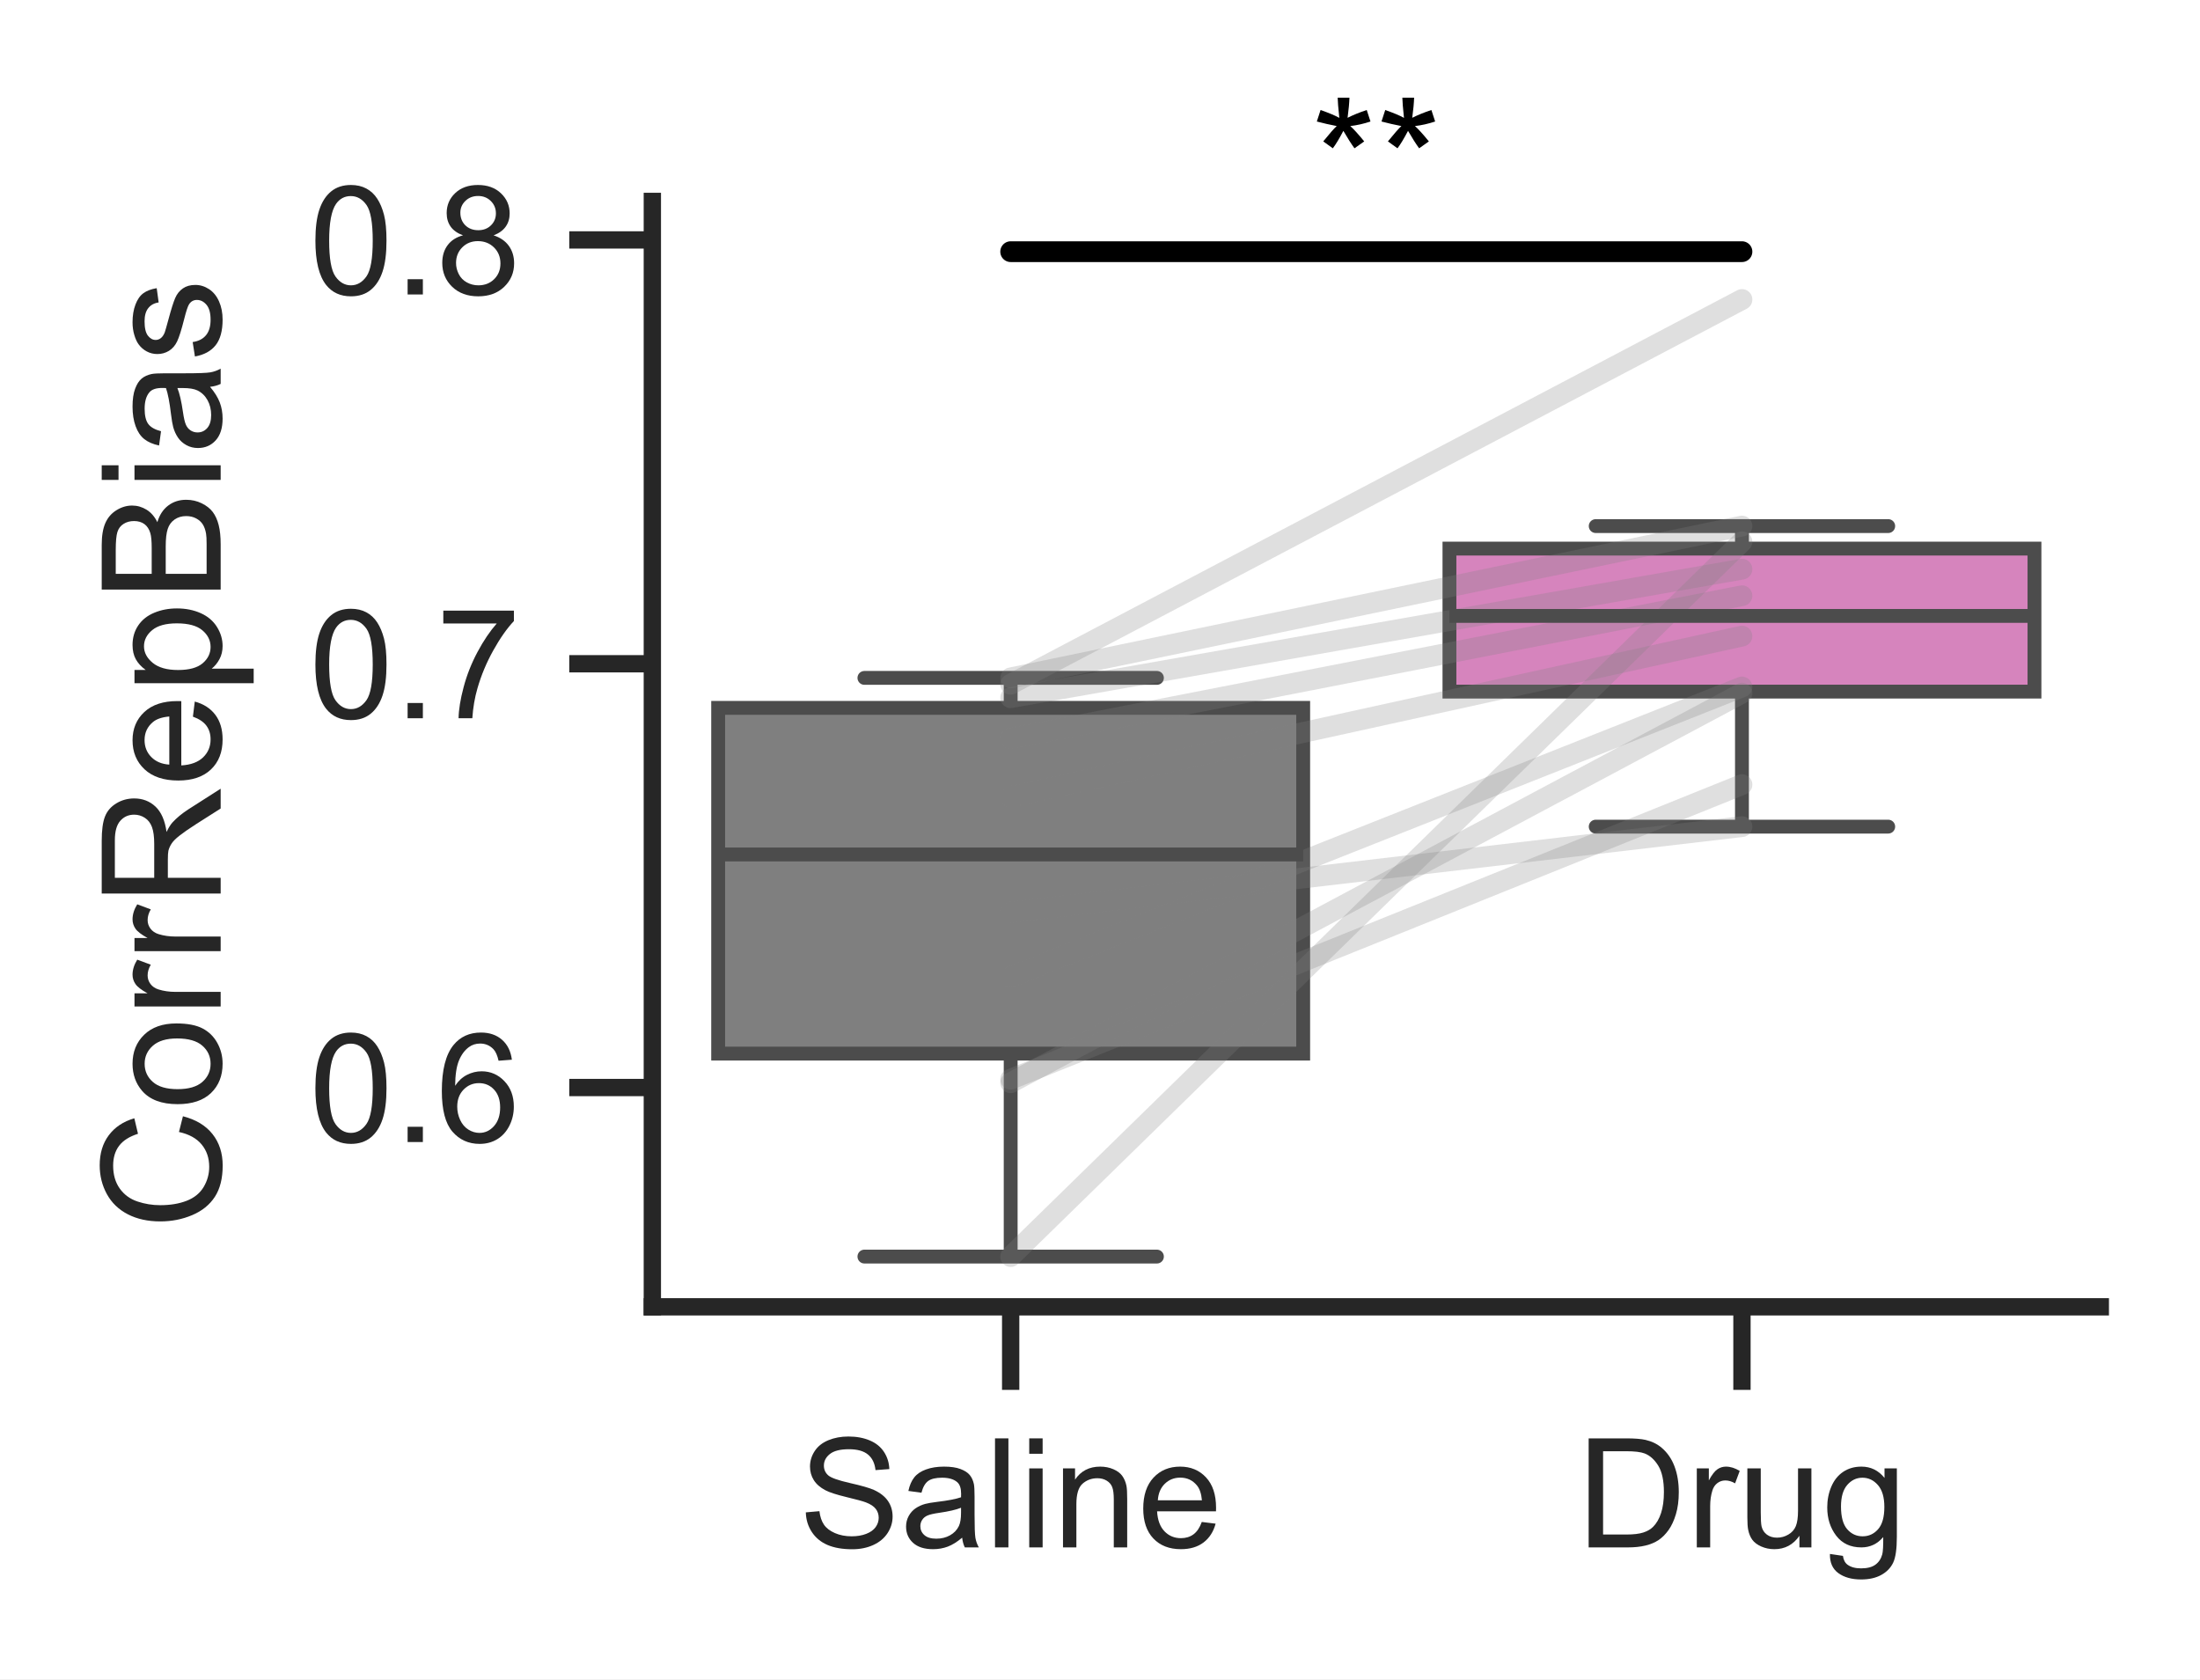
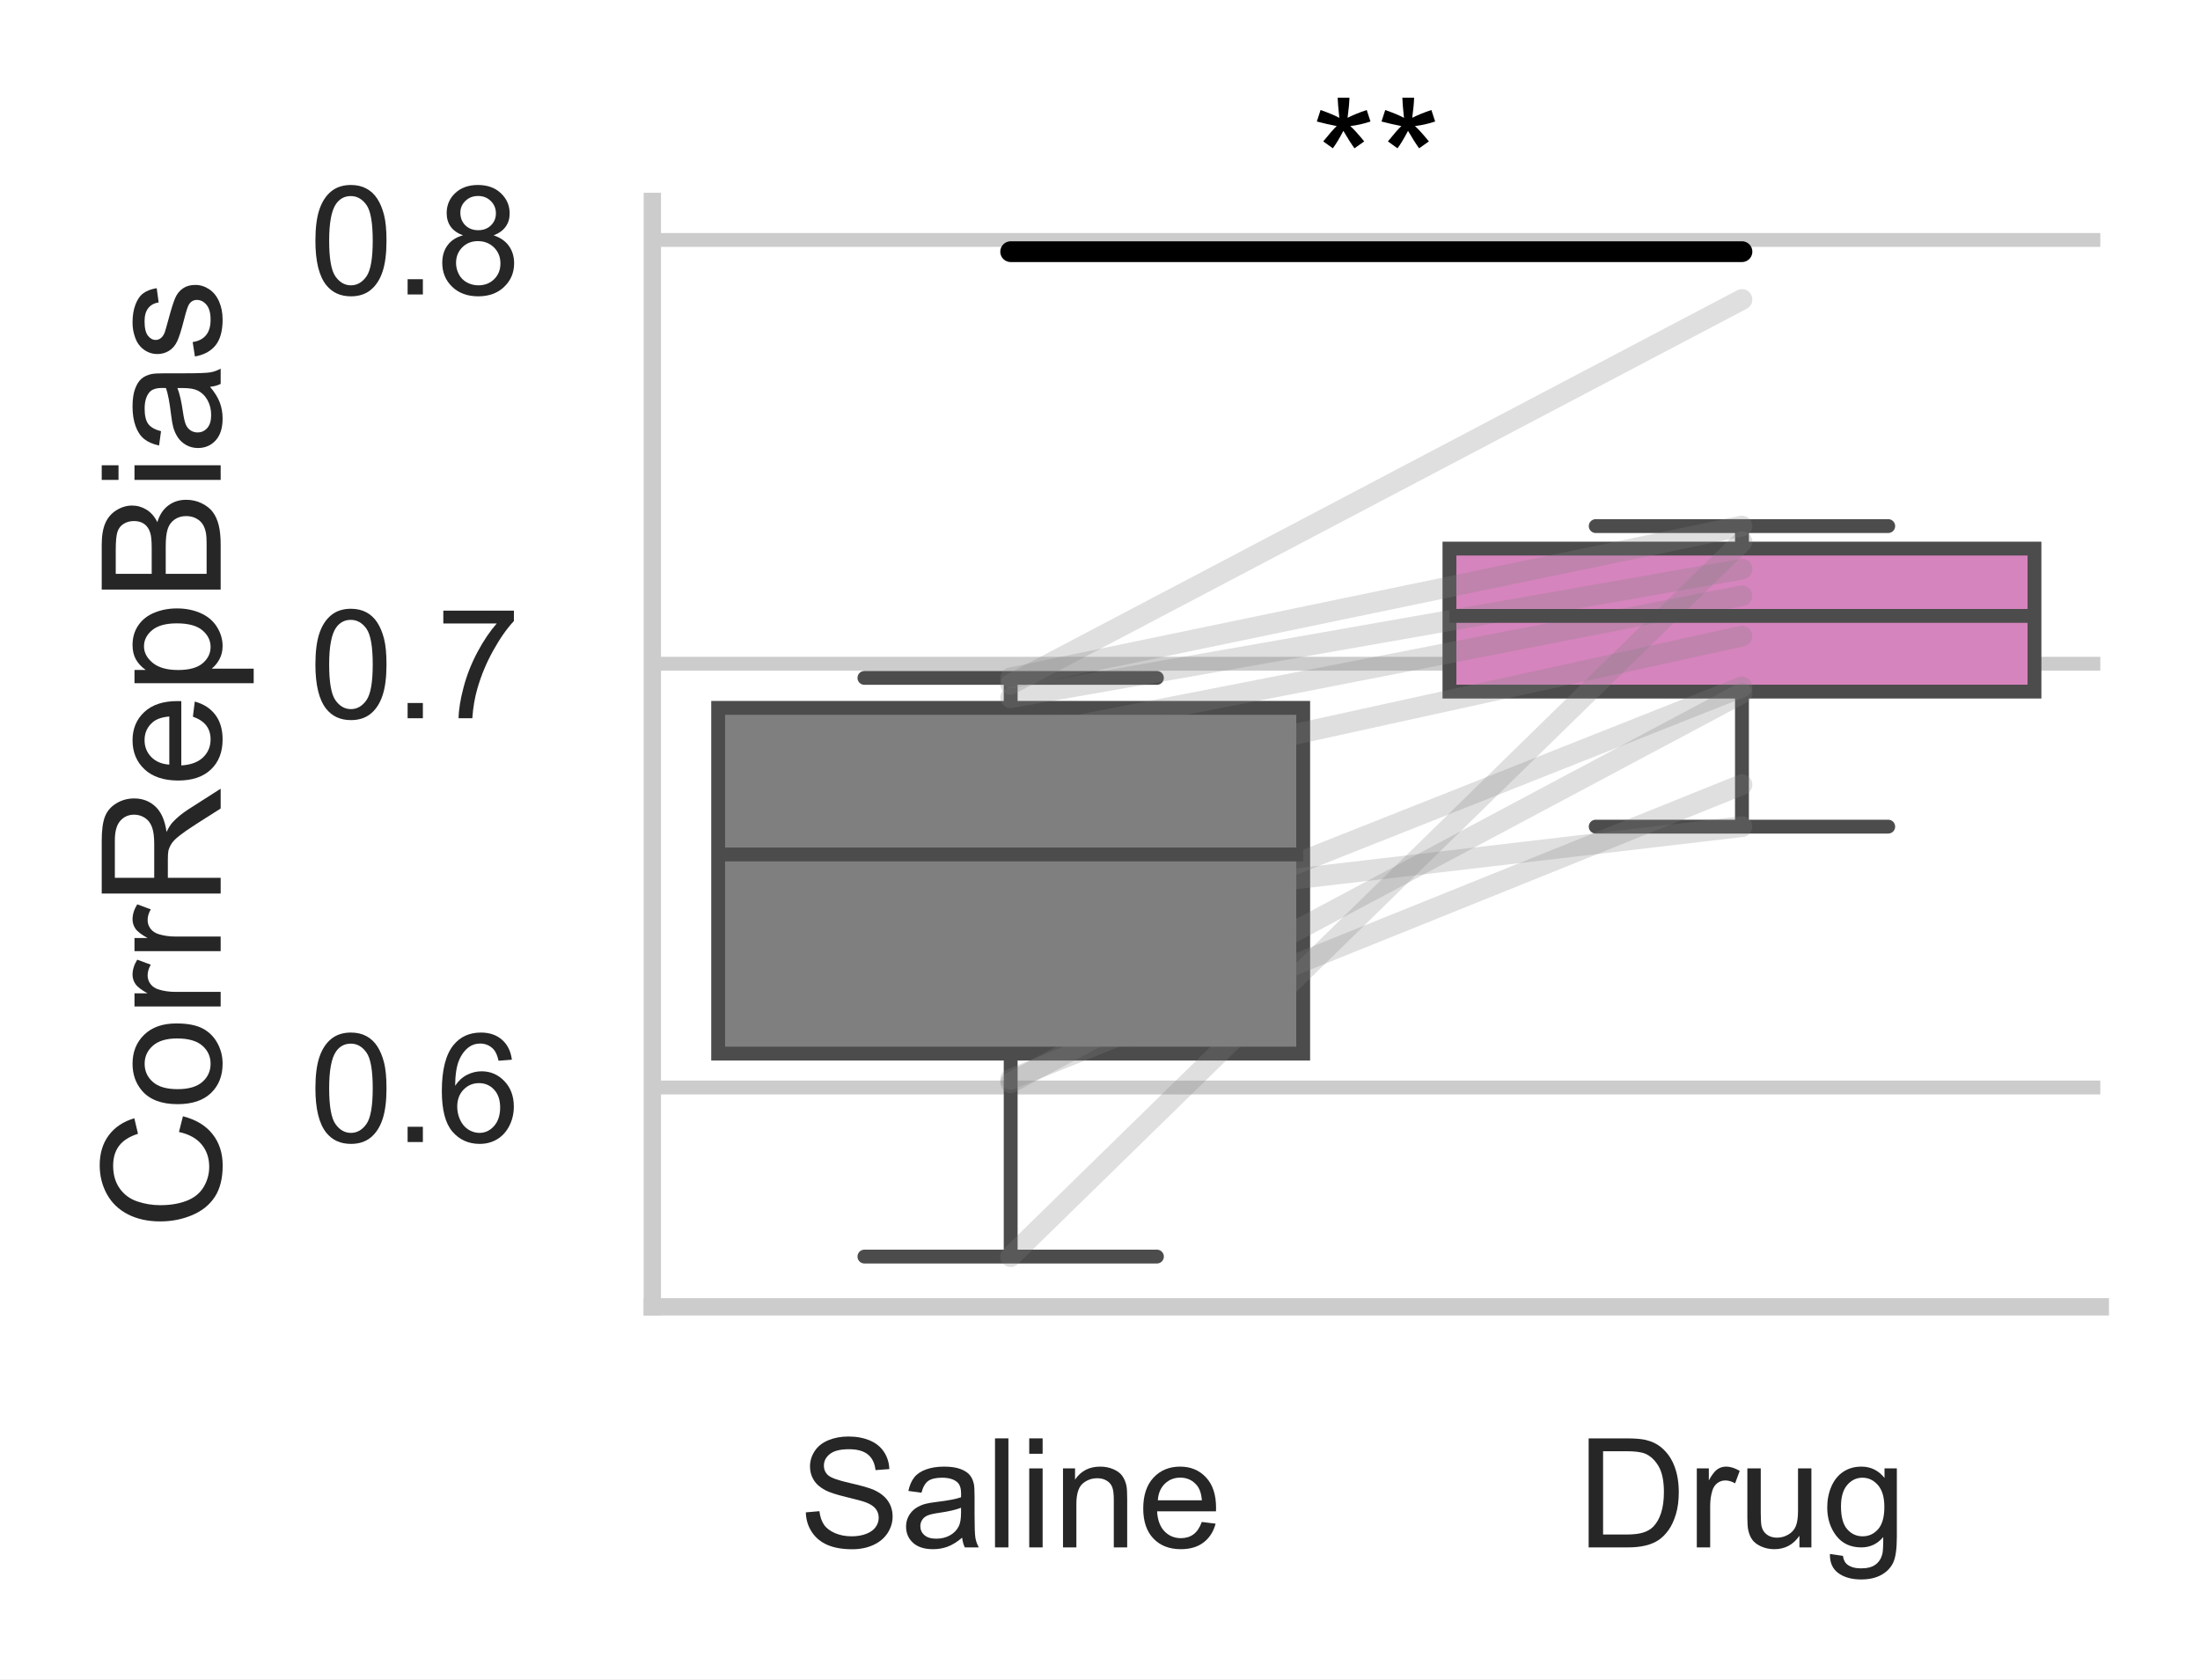
<svg xmlns="http://www.w3.org/2000/svg" xmlns:xlink="http://www.w3.org/1999/xlink" width="158.88pt" height="121.26pt" viewBox="0 0 158.88 121.26" version="1.1">
  <defs>
    <style type="text/css">*{stroke-linejoin: round; stroke-linecap: butt}</style>
  </defs>
  <g id="figure_1">
    <g id="patch_1">
      <path d="M 0 121.26  L 158.88 121.26  L 158.88 -0  L 0 -0  z " style="fill: #ffffff" />
    </g>
    <g id="axes_1">
      <g id="patch_2">
        <path d="M 47.111 94.371  L 151.68 94.371  L 151.68 14.546  L 47.111 14.546  z " style="fill: #ffffff" />
      </g>
      <g id="matplotlib.axis_1">
        <g id="xtick_1">
-           <g id="line2d_1">
-             <defs>
-               <path id="mf32053df9e" d="M 0 0  L 0 6  " style="stroke: #262626; stroke-width: 1.25" />
-             </defs>
-             <g>
-               <use xlink:href="#mf32053df9e" x="72.989" y="94.371" style="fill: #262626; stroke: #262626; stroke-width: 1.25" />
-             </g>
-           </g>
          <g id="text_1">
            <g style="fill: #262626" transform="translate(57.7005 111.745) scale(0.11 -0.11)">
              <defs>
                <path id="ArialMT-53" d="M 288 1472  L 859 1522  Q 900 1178 1048 958  Q 1197 738 1509 602  Q 1822 466 2213 466  Q 2559 466 2825 569  Q 3091 672 3220 851  Q 3350 1031 3350 1244  Q 3350 1459 3225 1620  Q 3100 1781 2813 1891  Q 2628 1963 1997 2114  Q 1366 2266 1113 2400  Q 784 2572 623 2826  Q 463 3081 463 3397  Q 463 3744 659 4045  Q 856 4347 1234 4503  Q 1613 4659 2075 4659  Q 2584 4659 2973 4495  Q 3363 4331 3572 4012  Q 3781 3694 3797 3291  L 3216 3247  Q 3169 3681 2898 3903  Q 2628 4125 2100 4125  Q 1550 4125 1298 3923  Q 1047 3722 1047 3438  Q 1047 3191 1225 3031  Q 1400 2872 2139 2705  Q 2878 2538 3153 2413  Q 3553 2228 3743 1945  Q 3934 1663 3934 1294  Q 3934 928 3725 604  Q 3516 281 3123 101  Q 2731 -78 2241 -78  Q 1619 -78 1198 103  Q 778 284 539 648  Q 300 1013 288 1472  z " transform="scale(0.015625)" />
                <path id="ArialMT-61" d="M 2588 409  Q 2275 144 1986 34  Q 1697 -75 1366 -75  Q 819 -75 525 192  Q 231 459 231 875  Q 231 1119 342 1320  Q 453 1522 633 1644  Q 813 1766 1038 1828  Q 1203 1872 1538 1913  Q 2219 1994 2541 2106  Q 2544 2222 2544 2253  Q 2544 2597 2384 2738  Q 2169 2928 1744 2928  Q 1347 2928 1158 2789  Q 969 2650 878 2297  L 328 2372  Q 403 2725 575 2942  Q 747 3159 1072 3276  Q 1397 3394 1825 3394  Q 2250 3394 2515 3294  Q 2781 3194 2906 3042  Q 3031 2891 3081 2659  Q 3109 2516 3109 2141  L 3109 1391  Q 3109 606 3145 398  Q 3181 191 3288 0  L 2700 0  Q 2613 175 2588 409  z M 2541 1666  Q 2234 1541 1622 1453  Q 1275 1403 1131 1340  Q 988 1278 909 1158  Q 831 1038 831 891  Q 831 666 1001 516  Q 1172 366 1500 366  Q 1825 366 2078 508  Q 2331 650 2450 897  Q 2541 1088 2541 1459  L 2541 1666  z " transform="scale(0.015625)" />
                <path id="ArialMT-6c" d="M 409 0  L 409 4581  L 972 4581  L 972 0  L 409 0  z " transform="scale(0.015625)" />
                <path id="ArialMT-69" d="M 425 3934  L 425 4581  L 988 4581  L 988 3934  L 425 3934  z M 425 0  L 425 3319  L 988 3319  L 988 0  L 425 0  z " transform="scale(0.015625)" />
                <path id="ArialMT-6e" d="M 422 0  L 422 3319  L 928 3319  L 928 2847  Q 1294 3394 1984 3394  Q 2284 3394 2536 3286  Q 2788 3178 2913 3003  Q 3038 2828 3088 2588  Q 3119 2431 3119 2041  L 3119 0  L 2556 0  L 2556 2019  Q 2556 2363 2490 2533  Q 2425 2703 2258 2804  Q 2091 2906 1866 2906  Q 1506 2906 1245 2678  Q 984 2450 984 1813  L 984 0  L 422 0  z " transform="scale(0.015625)" />
                <path id="ArialMT-65" d="M 2694 1069  L 3275 997  Q 3138 488 2766 206  Q 2394 -75 1816 -75  Q 1088 -75 661 373  Q 234 822 234 1631  Q 234 2469 665 2931  Q 1097 3394 1784 3394  Q 2450 3394 2872 2941  Q 3294 2488 3294 1666  Q 3294 1616 3291 1516  L 816 1516  Q 847 969 1125 678  Q 1403 388 1819 388  Q 2128 388 2347 550  Q 2566 713 2694 1069  z M 847 1978  L 2700 1978  Q 2663 2397 2488 2606  Q 2219 2931 1791 2931  Q 1403 2931 1139 2672  Q 875 2413 847 1978  z " transform="scale(0.015625)" />
              </defs>
              <use xlink:href="#ArialMT-53" />
              <use xlink:href="#ArialMT-61" transform="translate(66.69922 0)" />
              <use xlink:href="#ArialMT-6c" transform="translate(122.3145 0)" />
              <use xlink:href="#ArialMT-69" transform="translate(144.5312 0)" />
              <use xlink:href="#ArialMT-6e" transform="translate(166.748 0)" />
              <use xlink:href="#ArialMT-65" transform="translate(222.3633 0)" />
            </g>
          </g>
        </g>
        <g id="xtick_2">
-           <g id="line2d_2">
-             <g>
-               <use xlink:href="#mf32053df9e" x="125.801" y="94.371" style="fill: #262626; stroke: #262626; stroke-width: 1.25" />
-             </g>
-           </g>
          <g id="text_2">
            <g style="fill: #262626" transform="translate(113.881 111.745) scale(0.11 -0.11)">
              <defs>
                <path id="ArialMT-44" d="M 494 0  L 494 4581  L 2072 4581  Q 2606 4581 2888 4516  Q 3281 4425 3559 4188  Q 3922 3881 4101 3404  Q 4281 2928 4281 2316  Q 4281 1794 4159 1391  Q 4038 988 3847 723  Q 3656 459 3429 307  Q 3203 156 2883 78  Q 2563 0 2147 0  L 494 0  z M 1100 541  L 2078 541  Q 2531 541 2789 625  Q 3047 709 3200 863  Q 3416 1078 3536 1442  Q 3656 1806 3656 2325  Q 3656 3044 3420 3430  Q 3184 3816 2847 3947  Q 2603 4041 2063 4041  L 1100 4041  L 1100 541  z " transform="scale(0.015625)" />
                <path id="ArialMT-72" d="M 416 0  L 416 3319  L 922 3319  L 922 2816  Q 1116 3169 1280 3281  Q 1444 3394 1641 3394  Q 1925 3394 2219 3213  L 2025 2691  Q 1819 2813 1613 2813  Q 1428 2813 1281 2702  Q 1134 2591 1072 2394  Q 978 2094 978 1738  L 978 0  L 416 0  z " transform="scale(0.015625)" />
                <path id="ArialMT-75" d="M 2597 0  L 2597 488  Q 2209 -75 1544 -75  Q 1250 -75 995 37  Q 741 150 617 320  Q 494 491 444 738  Q 409 903 409 1263  L 409 3319  L 972 3319  L 972 1478  Q 972 1038 1006 884  Q 1059 663 1231 536  Q 1403 409 1656 409  Q 1909 409 2131 539  Q 2353 669 2445 892  Q 2538 1116 2538 1541  L 2538 3319  L 3100 3319  L 3100 0  L 2597 0  z " transform="scale(0.015625)" />
                <path id="ArialMT-67" d="M 319 -275  L 866 -356  Q 900 -609 1056 -725  Q 1266 -881 1628 -881  Q 2019 -881 2231 -725  Q 2444 -569 2519 -288  Q 2563 -116 2559 434  Q 2191 0 1641 0  Q 956 0 581 494  Q 206 988 206 1678  Q 206 2153 378 2554  Q 550 2956 876 3175  Q 1203 3394 1644 3394  Q 2231 3394 2613 2919  L 2613 3319  L 3131 3319  L 3131 450  Q 3131 -325 2973 -648  Q 2816 -972 2473 -1159  Q 2131 -1347 1631 -1347  Q 1038 -1347 672 -1080  Q 306 -813 319 -275  z M 784 1719  Q 784 1066 1043 766  Q 1303 466 1694 466  Q 2081 466 2343 764  Q 2606 1063 2606 1700  Q 2606 2309 2336 2618  Q 2066 2928 1684 2928  Q 1309 2928 1046 2623  Q 784 2319 784 1719  z " transform="scale(0.015625)" />
              </defs>
              <use xlink:href="#ArialMT-44" />
              <use xlink:href="#ArialMT-72" transform="translate(72.2168 0)" />
              <use xlink:href="#ArialMT-75" transform="translate(105.5176 0)" />
              <use xlink:href="#ArialMT-67" transform="translate(161.1328 0)" />
            </g>
          </g>
        </g>
      </g>
      <g id="matplotlib.axis_2">
        <g id="ytick_1">
-           <g id="line2d_3">
-             <defs>
-               <path id="m17cea68ceb" d="M 0 0  L -6 0  " style="stroke: #262626; stroke-width: 1.25" />
-             </defs>
-             <g>
-               <use xlink:href="#m17cea68ceb" x="47.111" y="78.535" style="fill: #262626; stroke: #262626; stroke-width: 1.25" />
-             </g>
+           <g id="line2d_1">
+             <path d="M 47.111 78.535  L 151.68 78.535  " clip-path="url(#pf3d0377b6a)" style="fill: none; stroke: #cccccc; stroke-linecap: round" />
          </g>
          <g id="text_3">
            <g style="fill: #262626" transform="translate(22.32062 82.47161) scale(0.11 -0.11)">
              <defs>
                <path id="ArialMT-30" d="M 266 2259  Q 266 3072 433 3567  Q 600 4063 929 4331  Q 1259 4600 1759 4600  Q 2128 4600 2406 4451  Q 2684 4303 2865 4023  Q 3047 3744 3150 3342  Q 3253 2941 3253 2259  Q 3253 1453 3087 958  Q 2922 463 2592 192  Q 2263 -78 1759 -78  Q 1097 -78 719 397  Q 266 969 266 2259  z M 844 2259  Q 844 1131 1108 757  Q 1372 384 1759 384  Q 2147 384 2411 759  Q 2675 1134 2675 2259  Q 2675 3391 2411 3762  Q 2147 4134 1753 4134  Q 1366 4134 1134 3806  Q 844 3388 844 2259  z " transform="scale(0.015625)" />
                <path id="ArialMT-2e" d="M 581 0  L 581 641  L 1222 641  L 1222 0  L 581 0  z " transform="scale(0.015625)" />
                <path id="ArialMT-36" d="M 3184 3459  L 2625 3416  Q 2550 3747 2413 3897  Q 2184 4138 1850 4138  Q 1581 4138 1378 3988  Q 1113 3794 959 3422  Q 806 3050 800 2363  Q 1003 2672 1297 2822  Q 1591 2972 1913 2972  Q 2475 2972 2870 2558  Q 3266 2144 3266 1488  Q 3266 1056 3080 686  Q 2894 316 2569 119  Q 2244 -78 1831 -78  Q 1128 -78 684 439  Q 241 956 241 2144  Q 241 3472 731 4075  Q 1159 4600 1884 4600  Q 2425 4600 2770 4297  Q 3116 3994 3184 3459  z M 888 1484  Q 888 1194 1011 928  Q 1134 663 1356 523  Q 1578 384 1822 384  Q 2178 384 2434 671  Q 2691 959 2691 1453  Q 2691 1928 2437 2201  Q 2184 2475 1800 2475  Q 1419 2475 1153 2201  Q 888 1928 888 1484  z " transform="scale(0.015625)" />
              </defs>
              <use xlink:href="#ArialMT-30" />
              <use xlink:href="#ArialMT-2e" transform="translate(55.61523 0)" />
              <use xlink:href="#ArialMT-36" transform="translate(83.39844 0)" />
            </g>
          </g>
        </g>
        <g id="ytick_2">
-           <g id="line2d_4">
-             <g>
-               <use xlink:href="#m17cea68ceb" x="47.111" y="47.931" style="fill: #262626; stroke: #262626; stroke-width: 1.25" />
-             </g>
+           <g id="line2d_2">
+             <path d="M 47.111 47.931  L 151.68 47.931  " clip-path="url(#pf3d0377b6a)" style="fill: none; stroke: #cccccc; stroke-linecap: round" />
          </g>
          <g id="text_4">
            <g style="fill: #262626" transform="translate(22.32062 51.86821) scale(0.11 -0.11)">
              <defs>
                <path id="ArialMT-37" d="M 303 3981  L 303 4522  L 3269 4522  L 3269 4084  Q 2831 3619 2401 2847  Q 1972 2075 1738 1259  Q 1569 684 1522 0  L 944 0  Q 953 541 1156 1306  Q 1359 2072 1739 2783  Q 2119 3494 2547 3981  L 303 3981  z " transform="scale(0.015625)" />
              </defs>
              <use xlink:href="#ArialMT-30" />
              <use xlink:href="#ArialMT-2e" transform="translate(55.61523 0)" />
              <use xlink:href="#ArialMT-37" transform="translate(83.39844 0)" />
            </g>
          </g>
        </g>
        <g id="ytick_3">
-           <g id="line2d_5">
-             <g>
-               <use xlink:href="#m17cea68ceb" x="47.111" y="17.328" style="fill: #262626; stroke: #262626; stroke-width: 1.25" />
-             </g>
+           <g id="line2d_3">
+             <path d="M 47.111 17.328  L 151.68 17.328  " clip-path="url(#pf3d0377b6a)" style="fill: none; stroke: #cccccc; stroke-linecap: round" />
          </g>
          <g id="text_5">
            <g style="fill: #262626" transform="translate(22.32062 21.2648) scale(0.11 -0.11)">
              <defs>
                <path id="ArialMT-38" d="M 1131 2484  Q 781 2613 612 2850  Q 444 3088 444 3419  Q 444 3919 803 4259  Q 1163 4600 1759 4600  Q 2359 4600 2725 4251  Q 3091 3903 3091 3403  Q 3091 3084 2923 2848  Q 2756 2613 2416 2484  Q 2838 2347 3058 2040  Q 3278 1734 3278 1309  Q 3278 722 2862 322  Q 2447 -78 1769 -78  Q 1091 -78 675 323  Q 259 725 259 1325  Q 259 1772 486 2073  Q 713 2375 1131 2484  z M 1019 3438  Q 1019 3113 1228 2906  Q 1438 2700 1772 2700  Q 2097 2700 2305 2904  Q 2513 3109 2513 3406  Q 2513 3716 2298 3927  Q 2084 4138 1766 4138  Q 1444 4138 1231 3931  Q 1019 3725 1019 3438  z M 838 1322  Q 838 1081 952 856  Q 1066 631 1291 507  Q 1516 384 1775 384  Q 2178 384 2440 643  Q 2703 903 2703 1303  Q 2703 1709 2433 1975  Q 2163 2241 1756 2241  Q 1359 2241 1098 1978  Q 838 1716 838 1322  z " transform="scale(0.015625)" />
              </defs>
              <use xlink:href="#ArialMT-30" />
              <use xlink:href="#ArialMT-2e" transform="translate(55.61523 0)" />
              <use xlink:href="#ArialMT-38" transform="translate(83.39844 0)" />
            </g>
          </g>
        </g>
        <g id="text_6">
          <g style="fill: #262626" transform="translate(15.93562 88.8021) rotate(-90) scale(0.12 -0.12)">
            <defs>
              <path id="ArialMT-43" d="M 3763 1606  L 4369 1453  Q 4178 706 3683 314  Q 3188 -78 2472 -78  Q 1731 -78 1267 223  Q 803 525 561 1097  Q 319 1669 319 2325  Q 319 3041 592 3573  Q 866 4106 1370 4382  Q 1875 4659 2481 4659  Q 3169 4659 3637 4309  Q 4106 3959 4291 3325  L 3694 3184  Q 3534 3684 3231 3912  Q 2928 4141 2469 4141  Q 1941 4141 1586 3887  Q 1231 3634 1087 3207  Q 944 2781 944 2328  Q 944 1744 1114 1308  Q 1284 872 1643 656  Q 2003 441 2422 441  Q 2931 441 3284 734  Q 3638 1028 3763 1606  z " transform="scale(0.015625)" />
              <path id="ArialMT-6f" d="M 213 1659  Q 213 2581 725 3025  Q 1153 3394 1769 3394  Q 2453 3394 2887 2945  Q 3322 2497 3322 1706  Q 3322 1066 3130 698  Q 2938 331 2570 128  Q 2203 -75 1769 -75  Q 1072 -75 642 372  Q 213 819 213 1659  z M 791 1659  Q 791 1022 1069 705  Q 1347 388 1769 388  Q 2188 388 2466 706  Q 2744 1025 2744 1678  Q 2744 2294 2464 2611  Q 2184 2928 1769 2928  Q 1347 2928 1069 2612  Q 791 2297 791 1659  z " transform="scale(0.015625)" />
              <path id="ArialMT-52" d="M 503 0  L 503 4581  L 2534 4581  Q 3147 4581 3465 4457  Q 3784 4334 3975 4021  Q 4166 3709 4166 3331  Q 4166 2844 3850 2509  Q 3534 2175 2875 2084  Q 3116 1969 3241 1856  Q 3506 1613 3744 1247  L 4541 0  L 3778 0  L 3172 953  Q 2906 1366 2734 1584  Q 2563 1803 2427 1890  Q 2291 1978 2150 2013  Q 2047 2034 1813 2034  L 1109 2034  L 1109 0  L 503 0  z M 1109 2559  L 2413 2559  Q 2828 2559 3062 2645  Q 3297 2731 3419 2920  Q 3541 3109 3541 3331  Q 3541 3656 3305 3865  Q 3069 4075 2559 4075  L 1109 4075  L 1109 2559  z " transform="scale(0.015625)" />
              <path id="ArialMT-70" d="M 422 -1272  L 422 3319  L 934 3319  L 934 2888  Q 1116 3141 1344 3267  Q 1572 3394 1897 3394  Q 2322 3394 2647 3175  Q 2972 2956 3137 2557  Q 3303 2159 3303 1684  Q 3303 1175 3120 767  Q 2938 359 2589 142  Q 2241 -75 1856 -75  Q 1575 -75 1351 44  Q 1128 163 984 344  L 984 -1272  L 422 -1272  z M 931 1641  Q 931 1000 1190 694  Q 1450 388 1819 388  Q 2194 388 2461 705  Q 2728 1022 2728 1688  Q 2728 2322 2467 2637  Q 2206 2953 1844 2953  Q 1484 2953 1207 2617  Q 931 2281 931 1641  z " transform="scale(0.015625)" />
              <path id="ArialMT-42" d="M 469 0  L 469 4581  L 2188 4581  Q 2713 4581 3030 4442  Q 3347 4303 3526 4014  Q 3706 3725 3706 3409  Q 3706 3116 3547 2856  Q 3388 2597 3066 2438  Q 3481 2316 3704 2022  Q 3928 1728 3928 1328  Q 3928 1006 3792 729  Q 3656 453 3456 303  Q 3256 153 2954 76  Q 2653 0 2216 0  L 469 0  z M 1075 2656  L 2066 2656  Q 2469 2656 2644 2709  Q 2875 2778 2992 2937  Q 3109 3097 3109 3338  Q 3109 3566 3000 3739  Q 2891 3913 2687 3977  Q 2484 4041 1991 4041  L 1075 4041  L 1075 2656  z M 1075 541  L 2216 541  Q 2509 541 2628 563  Q 2838 600 2978 687  Q 3119 775 3209 942  Q 3300 1109 3300 1328  Q 3300 1584 3169 1773  Q 3038 1963 2805 2039  Q 2572 2116 2134 2116  L 1075 2116  L 1075 541  z " transform="scale(0.015625)" />
              <path id="ArialMT-73" d="M 197 991  L 753 1078  Q 800 744 1014 566  Q 1228 388 1613 388  Q 2000 388 2187 545  Q 2375 703 2375 916  Q 2375 1106 2209 1216  Q 2094 1291 1634 1406  Q 1016 1563 777 1677  Q 538 1791 414 1992  Q 291 2194 291 2438  Q 291 2659 392 2848  Q 494 3038 669 3163  Q 800 3259 1026 3326  Q 1253 3394 1513 3394  Q 1903 3394 2198 3281  Q 2494 3169 2634 2976  Q 2775 2784 2828 2463  L 2278 2388  Q 2241 2644 2061 2787  Q 1881 2931 1553 2931  Q 1166 2931 1000 2803  Q 834 2675 834 2503  Q 834 2394 903 2306  Q 972 2216 1119 2156  Q 1203 2125 1616 2013  Q 2213 1853 2448 1751  Q 2684 1650 2818 1456  Q 2953 1263 2953 975  Q 2953 694 2789 445  Q 2625 197 2315 61  Q 2006 -75 1616 -75  Q 969 -75 630 194  Q 291 463 197 991  z " transform="scale(0.015625)" />
            </defs>
            <use xlink:href="#ArialMT-43" />
            <use xlink:href="#ArialMT-6f" transform="translate(72.2168 0)" />
            <use xlink:href="#ArialMT-72" transform="translate(127.832 0)" />
            <use xlink:href="#ArialMT-72" transform="translate(161.1328 0)" />
            <use xlink:href="#ArialMT-52" transform="translate(194.4336 0)" />
            <use xlink:href="#ArialMT-65" transform="translate(266.6504 0)" />
            <use xlink:href="#ArialMT-70" transform="translate(322.2656 0)" />
            <use xlink:href="#ArialMT-42" transform="translate(377.8809 0)" />
            <use xlink:href="#ArialMT-69" transform="translate(444.5801 0)" />
            <use xlink:href="#ArialMT-61" transform="translate(466.7969 0)" />
            <use xlink:href="#ArialMT-73" transform="translate(522.4121 0)" />
          </g>
        </g>
      </g>
      <g id="FillBetweenPolyCollection_1" />
      <g id="FillBetweenPolyCollection_2" />
      <g id="FillBetweenPolyCollection_3" />
      <g id="FillBetweenPolyCollection_4" />
      <g id="FillBetweenPolyCollection_5" />
      <g id="FillBetweenPolyCollection_6" />
      <g id="FillBetweenPolyCollection_7" />
      <g id="FillBetweenPolyCollection_8" />
      <g id="FillBetweenPolyCollection_9" />
      <g id="FillBetweenPolyCollection_10" />
      <g id="patch_3">
-         <path d="M 51.864 76.086  L 94.114 76.086  L 94.114 51.119  L 51.864 51.119  L 51.864 76.086  z " clip-path="url(#p0731a5534f)" style="fill: #7f7f7f; stroke: #4c4c4c; stroke-linejoin: miter" />
+         <path d="M 51.864 76.086  L 94.114 76.086  L 94.114 51.119  L 51.864 51.119  L 51.864 76.086  z " clip-path="url(#pf3d0377b6a)" style="fill: #7f7f7f; stroke: #4c4c4c; stroke-linejoin: miter" />
+       </g>
+       <g id="line2d_4">
+         <path d="M 72.989 76.086  L 72.989 90.743  " clip-path="url(#pf3d0377b6a)" style="fill: none; stroke: #4c4c4c" />
+       </g>
+       <g id="line2d_5">
+         <path d="M 72.989 51.119  L 72.989 48.954  " clip-path="url(#pf3d0377b6a)" style="fill: none; stroke: #4c4c4c" />
      </g>
      <g id="line2d_6">
-         <path d="M 72.989 76.086  L 72.989 90.743  " clip-path="url(#p0731a5534f)" style="fill: none; stroke: #4c4c4c" />
+         <path d="M 62.426 90.743  L 83.551 90.743  " clip-path="url(#pf3d0377b6a)" style="fill: none; stroke: #4c4c4c; stroke-linecap: round" />
      </g>
      <g id="line2d_7">
-         <path d="M 72.989 51.119  L 72.989 48.954  " clip-path="url(#p0731a5534f)" style="fill: none; stroke: #4c4c4c" />
+         <path d="M 62.426 48.954  L 83.551 48.954  " clip-path="url(#pf3d0377b6a)" style="fill: none; stroke: #4c4c4c; stroke-linecap: round" />
+       </g>
+       <g id="patch_4">
+         <path d="M 104.676 49.944  L 146.926 49.944  L 146.926 39.617  L 104.676 39.617  L 104.676 49.944  z " clip-path="url(#pf3d0377b6a)" style="fill: #d684bd; stroke: #4c4c4c; stroke-linejoin: miter" />
      </g>
      <g id="line2d_8">
-         <path d="M 62.426 90.743  L 83.551 90.743  " clip-path="url(#p0731a5534f)" style="fill: none; stroke: #4c4c4c; stroke-linecap: round" />
+         <path d="M 125.801 49.944  L 125.801 59.695  " clip-path="url(#pf3d0377b6a)" style="fill: none; stroke: #4c4c4c" />
      </g>
      <g id="line2d_9">
-         <path d="M 62.426 48.954  L 83.551 48.954  " clip-path="url(#p0731a5534f)" style="fill: none; stroke: #4c4c4c; stroke-linecap: round" />
-       </g>
-       <g id="patch_4">
-         <path d="M 104.676 49.944  L 146.926 49.944  L 146.926 39.617  L 104.676 39.617  L 104.676 49.944  z " clip-path="url(#p0731a5534f)" style="fill: #d684bd; stroke: #4c4c4c; stroke-linejoin: miter" />
+         <path d="M 125.801 39.617  L 125.801 37.991  " clip-path="url(#pf3d0377b6a)" style="fill: none; stroke: #4c4c4c" />
      </g>
      <g id="line2d_10">
-         <path d="M 125.801 49.944  L 125.801 59.695  " clip-path="url(#p0731a5534f)" style="fill: none; stroke: #4c4c4c" />
+         <path d="M 115.239 59.695  L 136.364 59.695  " clip-path="url(#pf3d0377b6a)" style="fill: none; stroke: #4c4c4c; stroke-linecap: round" />
      </g>
      <g id="line2d_11">
-         <path d="M 125.801 39.617  L 125.801 37.991  " clip-path="url(#p0731a5534f)" style="fill: none; stroke: #4c4c4c" />
+         <path d="M 115.239 37.991  L 136.364 37.991  " clip-path="url(#pf3d0377b6a)" style="fill: none; stroke: #4c4c4c; stroke-linecap: round" />
      </g>
      <g id="line2d_12">
-         <path d="M 115.239 59.695  L 136.364 59.695  " clip-path="url(#p0731a5534f)" style="fill: none; stroke: #4c4c4c; stroke-linecap: round" />
+         <path d="M 72.989 50.383  L 125.801 41.103  " clip-path="url(#pf3d0377b6a)" style="fill: none; stroke: #808080; stroke-opacity: 0.25; stroke-width: 1.5; stroke-linecap: round" />
      </g>
      <g id="line2d_13">
-         <path d="M 115.239 37.991  L 136.364 37.991  " clip-path="url(#p0731a5534f)" style="fill: none; stroke: #4c4c4c; stroke-linecap: round" />
+         <path d="M 72.989 78.189  L 125.801 50.055  " clip-path="url(#pf3d0377b6a)" style="fill: none; stroke: #808080; stroke-opacity: 0.25; stroke-width: 1.5; stroke-linecap: round" />
      </g>
      <g id="line2d_14">
-         <path d="M 72.989 50.383  L 125.801 41.103  " clip-path="url(#p0731a5534f)" style="fill: none; stroke: #808080; stroke-opacity: 0.25; stroke-width: 1.5; stroke-linecap: round" />
+         <path d="M 72.989 90.743  L 125.801 39.122  " clip-path="url(#pf3d0377b6a)" style="fill: none; stroke: #808080; stroke-opacity: 0.25; stroke-width: 1.5; stroke-linecap: round" />
      </g>
      <g id="line2d_15">
-         <path d="M 72.989 78.189  L 125.801 50.055  " clip-path="url(#p0731a5534f)" style="fill: none; stroke: #808080; stroke-opacity: 0.25; stroke-width: 1.5; stroke-linecap: round" />
+         <path d="M 72.989 48.954  L 125.801 37.991  " clip-path="url(#pf3d0377b6a)" style="fill: none; stroke: #808080; stroke-opacity: 0.25; stroke-width: 1.5; stroke-linecap: round" />
      </g>
      <g id="line2d_16">
-         <path d="M 72.989 90.743  L 125.801 39.122  " clip-path="url(#p0731a5534f)" style="fill: none; stroke: #808080; stroke-opacity: 0.25; stroke-width: 1.5; stroke-linecap: round" />
+         <path d="M 72.989 49.41  L 125.801 21.63  " clip-path="url(#pf3d0377b6a)" style="fill: none; stroke: #808080; stroke-opacity: 0.25; stroke-width: 1.5; stroke-linecap: round" />
      </g>
      <g id="line2d_17">
-         <path d="M 72.989 48.954  L 125.801 37.991  " clip-path="url(#p0731a5534f)" style="fill: none; stroke: #808080; stroke-opacity: 0.25; stroke-width: 1.5; stroke-linecap: round" />
+         <path d="M 72.989 77.934  L 125.801 56.661  " clip-path="url(#pf3d0377b6a)" style="fill: none; stroke: #808080; stroke-opacity: 0.25; stroke-width: 1.5; stroke-linecap: round" />
      </g>
      <g id="line2d_18">
-         <path d="M 72.989 49.41  L 125.801 21.63  " clip-path="url(#p0731a5534f)" style="fill: none; stroke: #808080; stroke-opacity: 0.25; stroke-width: 1.5; stroke-linecap: round" />
+         <path d="M 72.989 65.873  L 125.801 59.695  " clip-path="url(#pf3d0377b6a)" style="fill: none; stroke: #808080; stroke-opacity: 0.25; stroke-width: 1.5; stroke-linecap: round" />
      </g>
      <g id="line2d_19">
-         <path d="M 72.989 77.934  L 125.801 56.661  " clip-path="url(#p0731a5534f)" style="fill: none; stroke: #808080; stroke-opacity: 0.25; stroke-width: 1.5; stroke-linecap: round" />
+         <path d="M 72.989 53.33  L 125.801 43.023  " clip-path="url(#pf3d0377b6a)" style="fill: none; stroke: #808080; stroke-opacity: 0.25; stroke-width: 1.5; stroke-linecap: round" />
      </g>
      <g id="line2d_20">
-         <path d="M 72.989 65.873  L 125.801 59.695  " clip-path="url(#p0731a5534f)" style="fill: none; stroke: #808080; stroke-opacity: 0.25; stroke-width: 1.5; stroke-linecap: round" />
+         <path d="M 72.989 57.534  L 125.801 45.937  " clip-path="url(#pf3d0377b6a)" style="fill: none; stroke: #808080; stroke-opacity: 0.25; stroke-width: 1.5; stroke-linecap: round" />
      </g>
      <g id="line2d_21">
-         <path d="M 72.989 53.33  L 125.801 43.023  " clip-path="url(#p0731a5534f)" style="fill: none; stroke: #808080; stroke-opacity: 0.25; stroke-width: 1.5; stroke-linecap: round" />
+         <path d="M 72.989 70.541  L 125.801 49.611  " clip-path="url(#pf3d0377b6a)" style="fill: none; stroke: #808080; stroke-opacity: 0.25; stroke-width: 1.5; stroke-linecap: round" />
      </g>
      <g id="line2d_22">
-         <path d="M 72.989 57.534  L 125.801 45.937  " clip-path="url(#p0731a5534f)" style="fill: none; stroke: #808080; stroke-opacity: 0.25; stroke-width: 1.5; stroke-linecap: round" />
+         <path d="M 72.989 18.174  L 125.801 18.174  " clip-path="url(#pf3d0377b6a)" style="fill: none; stroke: #000000; stroke-width: 1.5; stroke-linecap: round" />
      </g>
      <g id="line2d_23">
-         <path d="M 72.989 70.541  L 125.801 49.611  " clip-path="url(#p0731a5534f)" style="fill: none; stroke: #808080; stroke-opacity: 0.25; stroke-width: 1.5; stroke-linecap: round" />
+         <path d="M 51.864 61.704  L 94.114 61.704  " clip-path="url(#pf3d0377b6a)" style="fill: none; stroke: #4c4c4c" />
      </g>
      <g id="line2d_24">
-         <path d="M 72.989 18.174  L 125.801 18.174  " clip-path="url(#p0731a5534f)" style="fill: none; stroke: #000000; stroke-width: 1.5; stroke-linecap: round" />
-       </g>
-       <g id="line2d_25">
-         <path d="M 51.864 61.704  L 94.114 61.704  " clip-path="url(#p0731a5534f)" style="fill: none; stroke: #4c4c4c" />
-       </g>
-       <g id="line2d_26">
-         <path d="M 104.676 44.48  L 146.926 44.48  " clip-path="url(#p0731a5534f)" style="fill: none; stroke: #4c4c4c" />
+         <path d="M 104.676 44.48  L 146.926 44.48  " clip-path="url(#pf3d0377b6a)" style="fill: none; stroke: #4c4c4c" />
      </g>
      <g id="patch_5">
-         <path d="M 47.111 94.371  L 47.111 14.546  " style="fill: none; stroke: #262626; stroke-width: 1.25; stroke-linejoin: miter; stroke-linecap: square" />
+         <path d="M 47.111 94.371  L 47.111 14.546  " style="fill: none; stroke: #cccccc; stroke-width: 1.25; stroke-linejoin: miter; stroke-linecap: square" />
      </g>
      <g id="patch_6">
-         <path d="M 47.111 94.371  L 151.68 94.371  " style="fill: none; stroke: #262626; stroke-width: 1.25; stroke-linejoin: miter; stroke-linecap: square" />
+         <path d="M 47.111 94.371  L 151.68 94.371  " style="fill: none; stroke: #cccccc; stroke-width: 1.25; stroke-linejoin: miter; stroke-linecap: square" />
      </g>
      <g id="text_7">
        <g transform="translate(94.72445 15.78937) scale(0.12 -0.12)">
          <defs>
            <path id="ArialMT-2a" d="M 200 3741  L 344 4184  Q 841 4009 1066 3881  Q 1006 4447 1003 4659  L 1456 4659  Q 1447 4350 1384 3884  Q 1706 4047 2122 4184  L 2266 3741  Q 1869 3609 1488 3566  Q 1678 3400 2025 2975  L 1650 2709  Q 1469 2956 1222 3381  Q 991 2941 816 2709  L 447 2975  Q 809 3422 966 3566  Q 563 3644 200 3741  z " transform="scale(0.015625)" />
          </defs>
          <use xlink:href="#ArialMT-2a" />
          <use xlink:href="#ArialMT-2a" transform="translate(38.91602 0)" />
        </g>
      </g>
    </g>
  </g>
  <defs>
-     <clipPath id="p0731a5534f">
+     <clipPath id="pf3d0377b6a">
      <rect x="47.111" y="14.546" width="104.569" height="79.825" />
    </clipPath>
  </defs>
</svg>
